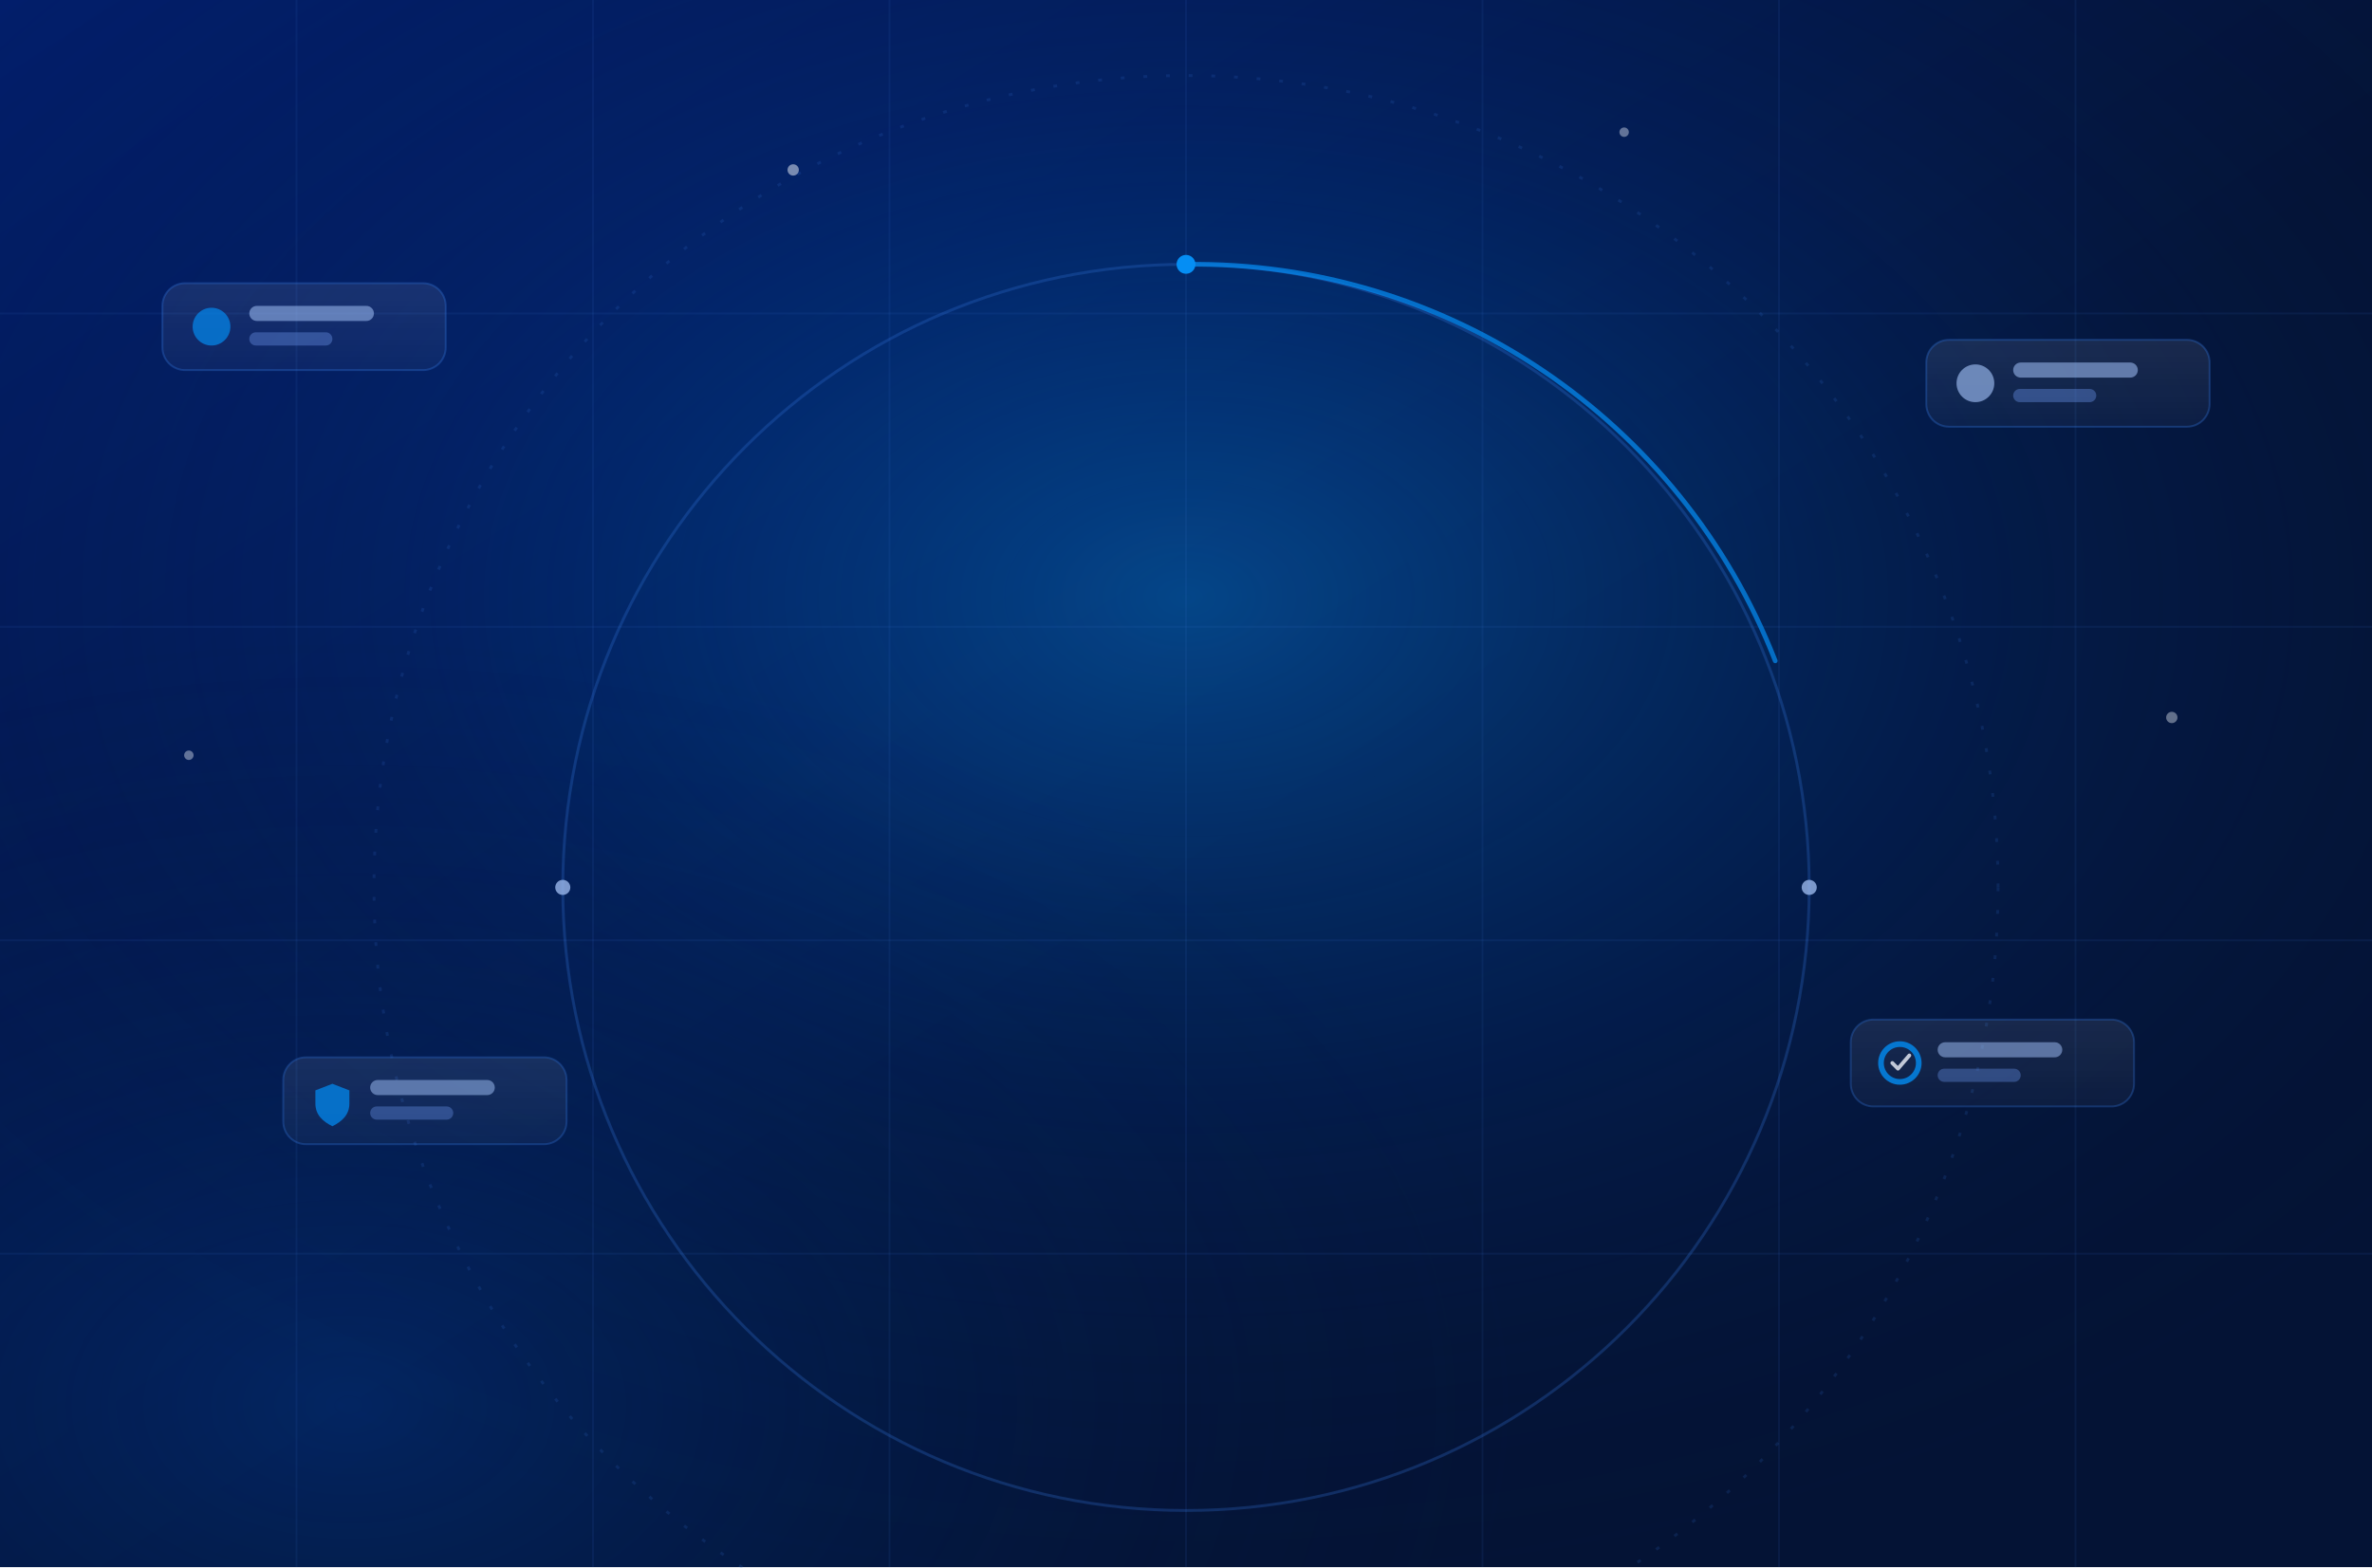
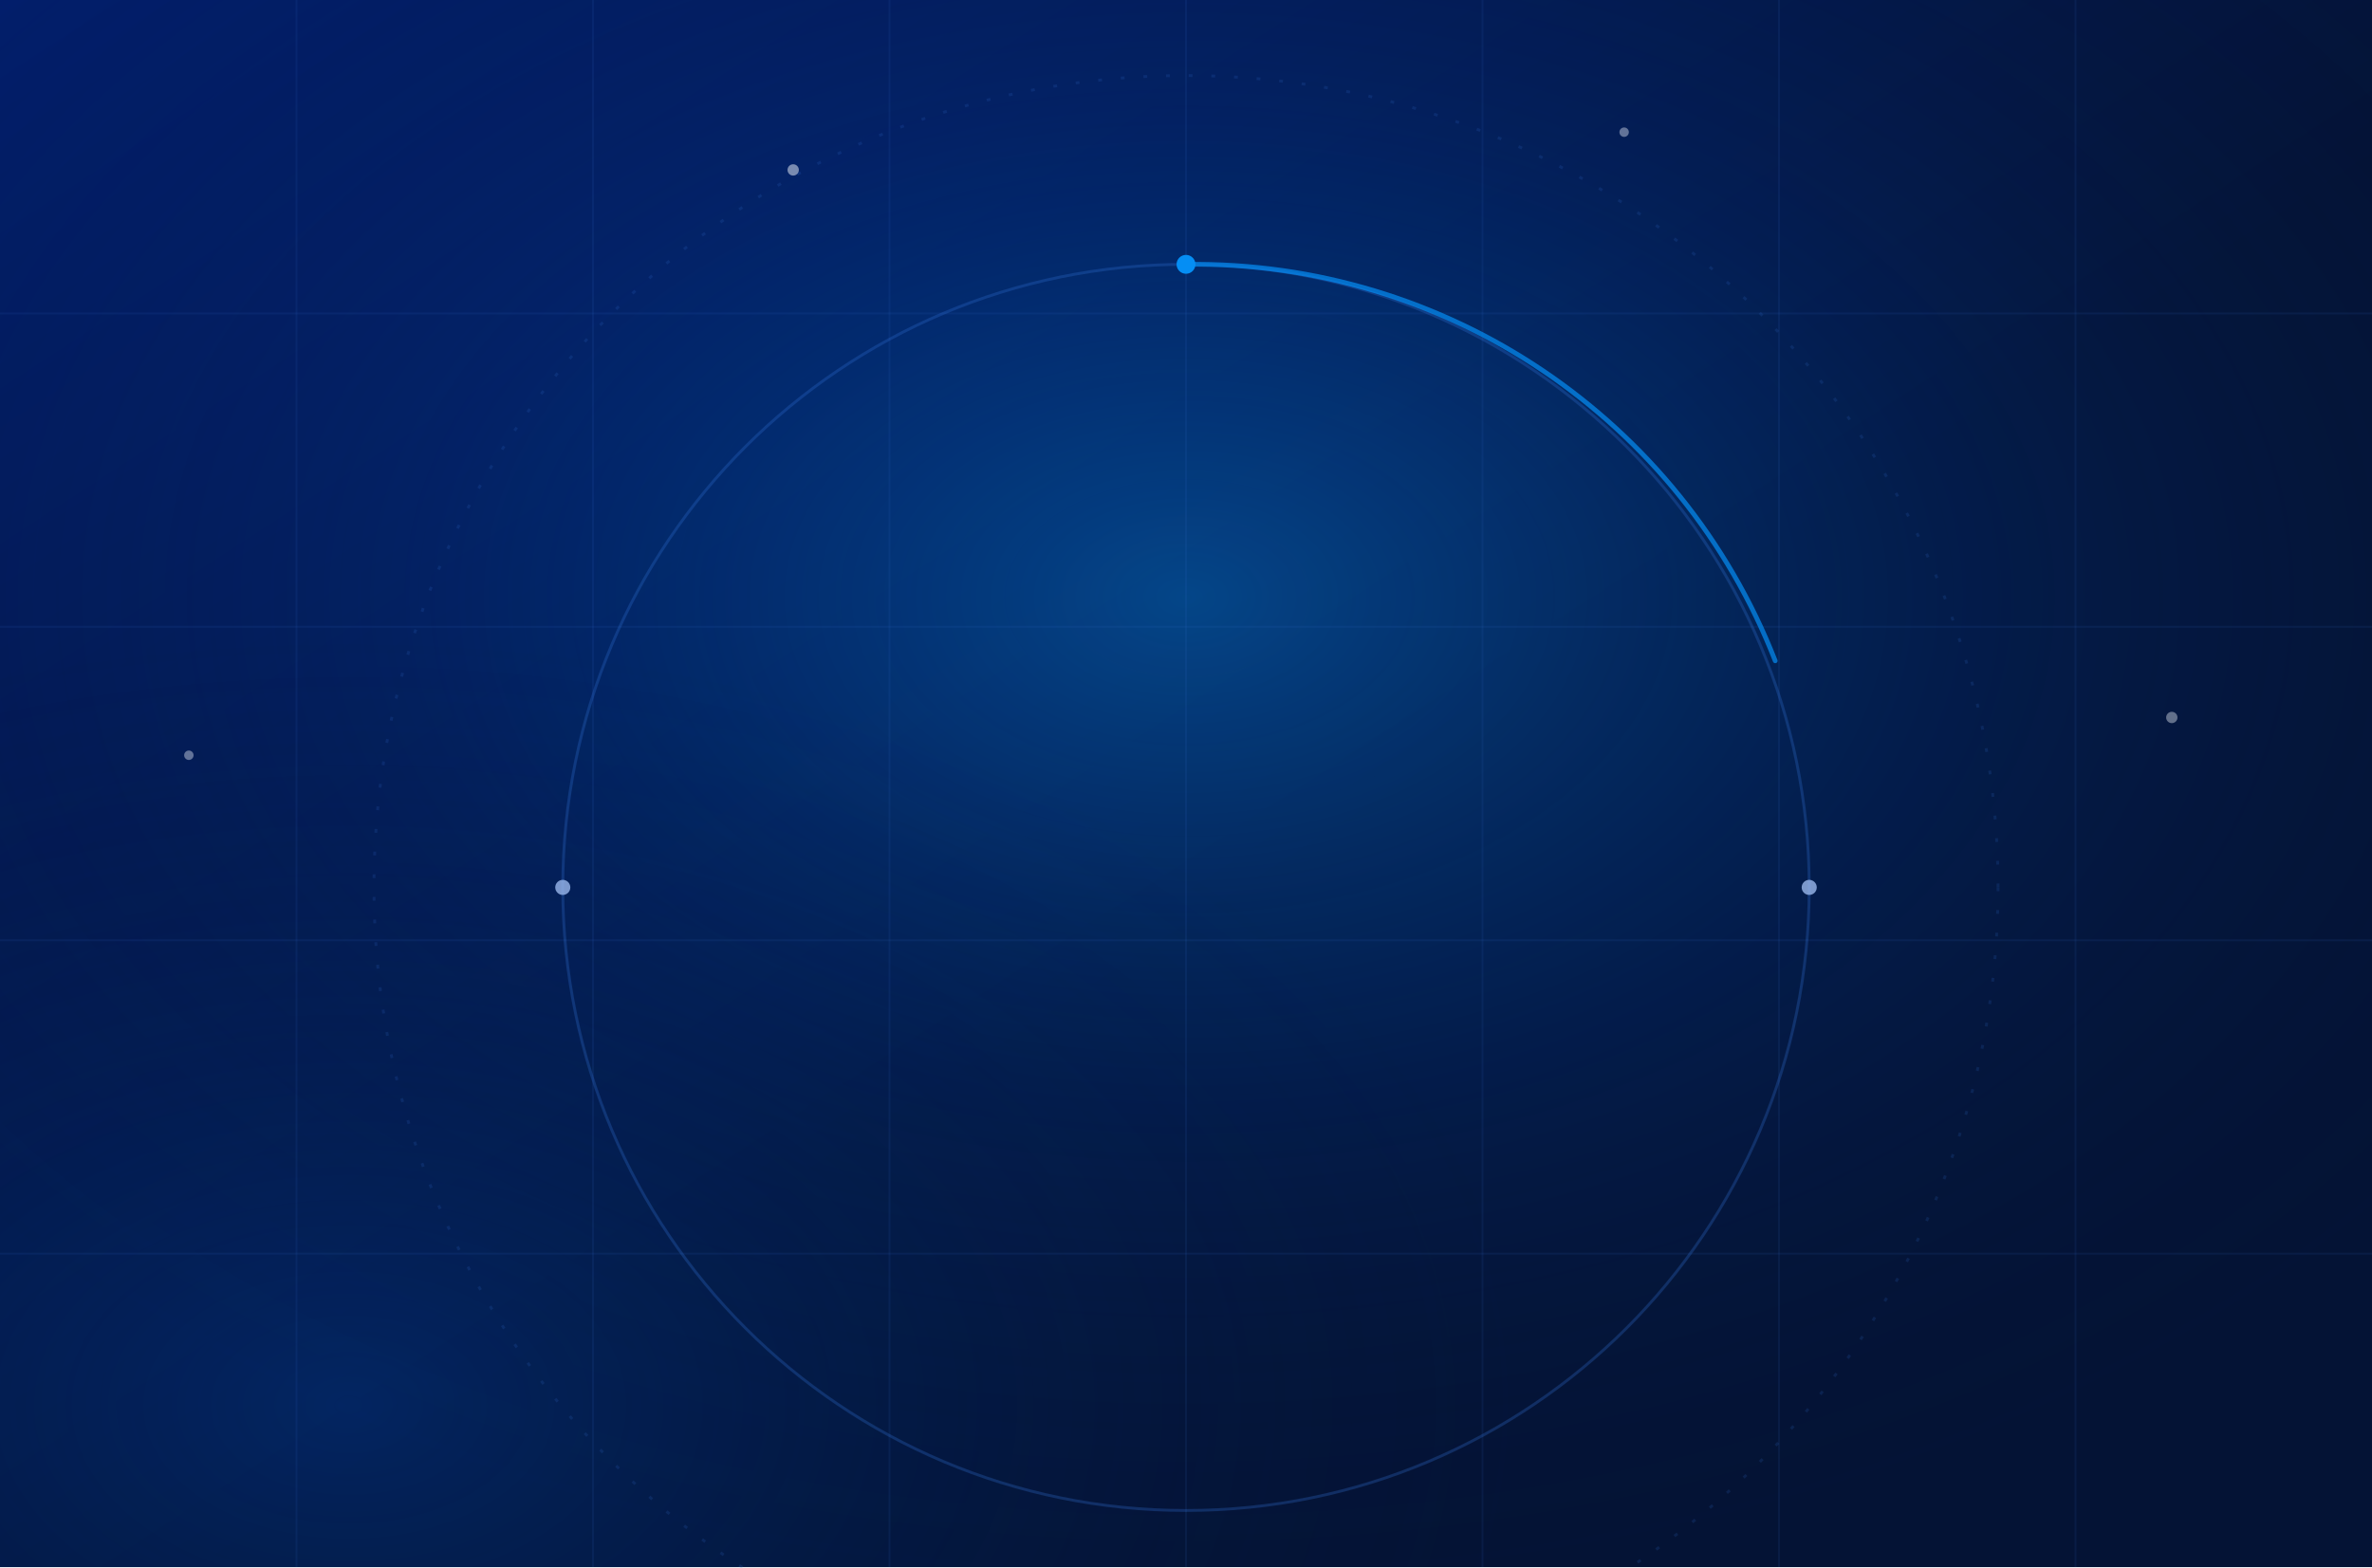
<svg xmlns="http://www.w3.org/2000/svg" viewBox="0 0 1256 830" font-family="Manrope, -apple-system, sans-serif">
  <defs>
    <linearGradient id="bg" x1="0" y1="0" x2="1" y2="1">
      <stop offset="0" stop-color="#021E6B" />
      <stop offset="0.55" stop-color="#041335" />
      <stop offset="1" stop-color="#041335" />
    </linearGradient>
    <radialGradient id="glow" cx="0.5" cy="0.38" r="0.65">
      <stop offset="0" stop-color="#058EF4" stop-opacity="0.4" />
      <stop offset="0.5" stop-color="#0052CD" stop-opacity="0.14" />
      <stop offset="1" stop-color="#041335" stop-opacity="0" />
    </radialGradient>
    <radialGradient id="glow2" cx="0.15" cy="0.9" r="0.5">
      <stop offset="0" stop-color="#0052CD" stop-opacity="0.28" />
      <stop offset="1" stop-color="#041335" stop-opacity="0" />
    </radialGradient>
    <linearGradient id="card" x1="0" y1="0" x2="0" y2="1">
      <stop offset="0" stop-color="#FFFFFF" stop-opacity="0.10" />
      <stop offset="1" stop-color="#FFFFFF" stop-opacity="0.04" />
    </linearGradient>
  </defs>
  <rect width="1256" height="830" fill="url(#bg)" />
  <rect width="1256" height="830" fill="url(#glow)" />
  <rect width="1256" height="830" fill="url(#glow2)" />
  <g stroke="#3373D7" stroke-opacity="0.10">
    <path d="M0 166 H1256 M0 332 H1256 M0 498 H1256 M0 664 H1256" />
    <path d="M157 0 V830 M314 0 V830 M471 0 V830 M628 0 V830 M785 0 V830 M942 0 V830 M1099 0 V830" />
  </g>
  <g fill="none">
    <circle cx="628" cy="470" r="330" stroke="#3373D7" stroke-opacity="0.28" stroke-width="1.5" />
    <circle cx="628" cy="470" r="430" stroke="#3373D7" stroke-opacity="0.16" stroke-width="1.5" stroke-dasharray="2 10" />
    <path d="M 628 140 A 330 330 0 0 1 940 350" stroke="#058EF4" stroke-opacity="0.7" stroke-width="2.5" stroke-linecap="round">
      <animateTransform attributeName="transform" type="rotate" from="0 628 470" to="360 628 470" dur="30s" repeatCount="indefinite" />
    </path>
  </g>
  <g>
-     <g opacity="0.85">
-       <rect x="86" y="150" width="150" height="46" rx="12" fill="url(#card)" stroke="#3373D7" stroke-opacity="0.4" />
-       <circle cx="112" cy="173" r="10" fill="#058EF4" fill-opacity="0.8" />
-       <rect x="132" y="162" width="66" height="8" rx="4" fill="#99B7EB" fill-opacity="0.7" />
-       <rect x="132" y="176" width="44" height="7" rx="3.5" fill="#668FE0" fill-opacity="0.5" />
-       <animateTransform attributeName="transform" type="translate" values="0,0;0,-10;0,0" dur="7s" repeatCount="indefinite" />
-     </g>
-     <g opacity="0.85">
-       <rect x="1020" y="180" width="150" height="46" rx="12" fill="url(#card)" stroke="#3373D7" stroke-opacity="0.4" />
-       <circle cx="1046" cy="203" r="10" fill="#99B7EB" fill-opacity="0.8" />
-       <rect x="1066" y="192" width="66" height="8" rx="4" fill="#99B7EB" fill-opacity="0.7" />
-       <rect x="1066" y="206" width="44" height="7" rx="3.5" fill="#668FE0" fill-opacity="0.5" />
-       <animateTransform attributeName="transform" type="translate" values="0,0;0,12;0,0" dur="8s" repeatCount="indefinite" />
-     </g>
-     <g opacity="0.8">
-       <rect x="150" y="560" width="150" height="46" rx="12" fill="url(#card)" stroke="#3373D7" stroke-opacity="0.4" />
-       <path d="M176 574 l9 3.5 v7 c0 6 -4 9.5 -9 12 c-5 -2.5 -9 -6 -9 -12 v-7 z" fill="#058EF4" fill-opacity="0.9" />
-       <rect x="196" y="572" width="66" height="8" rx="4" fill="#99B7EB" fill-opacity="0.7" />
-       <rect x="196" y="586" width="44" height="7" rx="3.5" fill="#668FE0" fill-opacity="0.5" />
-       <animateTransform attributeName="transform" type="translate" values="0,0;0,10;0,0" dur="6.5s" repeatCount="indefinite" />
-     </g>
-     <g opacity="0.8">
-       <rect x="980" y="540" width="150" height="46" rx="12" fill="url(#card)" stroke="#3373D7" stroke-opacity="0.4" />
-       <circle cx="1006" cy="563" r="10" fill="none" stroke="#058EF4" stroke-width="3" />
-       <path d="M1002 563 l3 3 l6 -7" stroke="#F0F4FC" stroke-width="2" fill="none" stroke-linecap="round" stroke-linejoin="round" />
-       <rect x="1026" y="552" width="66" height="8" rx="4" fill="#99B7EB" fill-opacity="0.7" />
-       <rect x="1026" y="566" width="44" height="7" rx="3.5" fill="#668FE0" fill-opacity="0.5" />
-       <animateTransform attributeName="transform" type="translate" values="0,0;0,-12;0,0" dur="7.5s" repeatCount="indefinite" />
-     </g>
-   </g>
-   <g>
    <circle cx="628" cy="140" r="5" fill="#058EF4" />
    <circle cx="958" cy="470" r="4" fill="#99B7EB" opacity="0.8" />
    <circle cx="298" cy="470" r="4" fill="#99B7EB" opacity="0.8" />
    <circle cx="420" cy="90" r="3" fill="#F0F4FC" opacity="0.5" />
    <circle cx="860" cy="70" r="2.5" fill="#F0F4FC" opacity="0.4" />
    <circle cx="1150" cy="380" r="3" fill="#F0F4FC" opacity="0.4" />
    <circle cx="100" cy="400" r="2.5" fill="#F0F4FC" opacity="0.4" />
  </g>
</svg>
